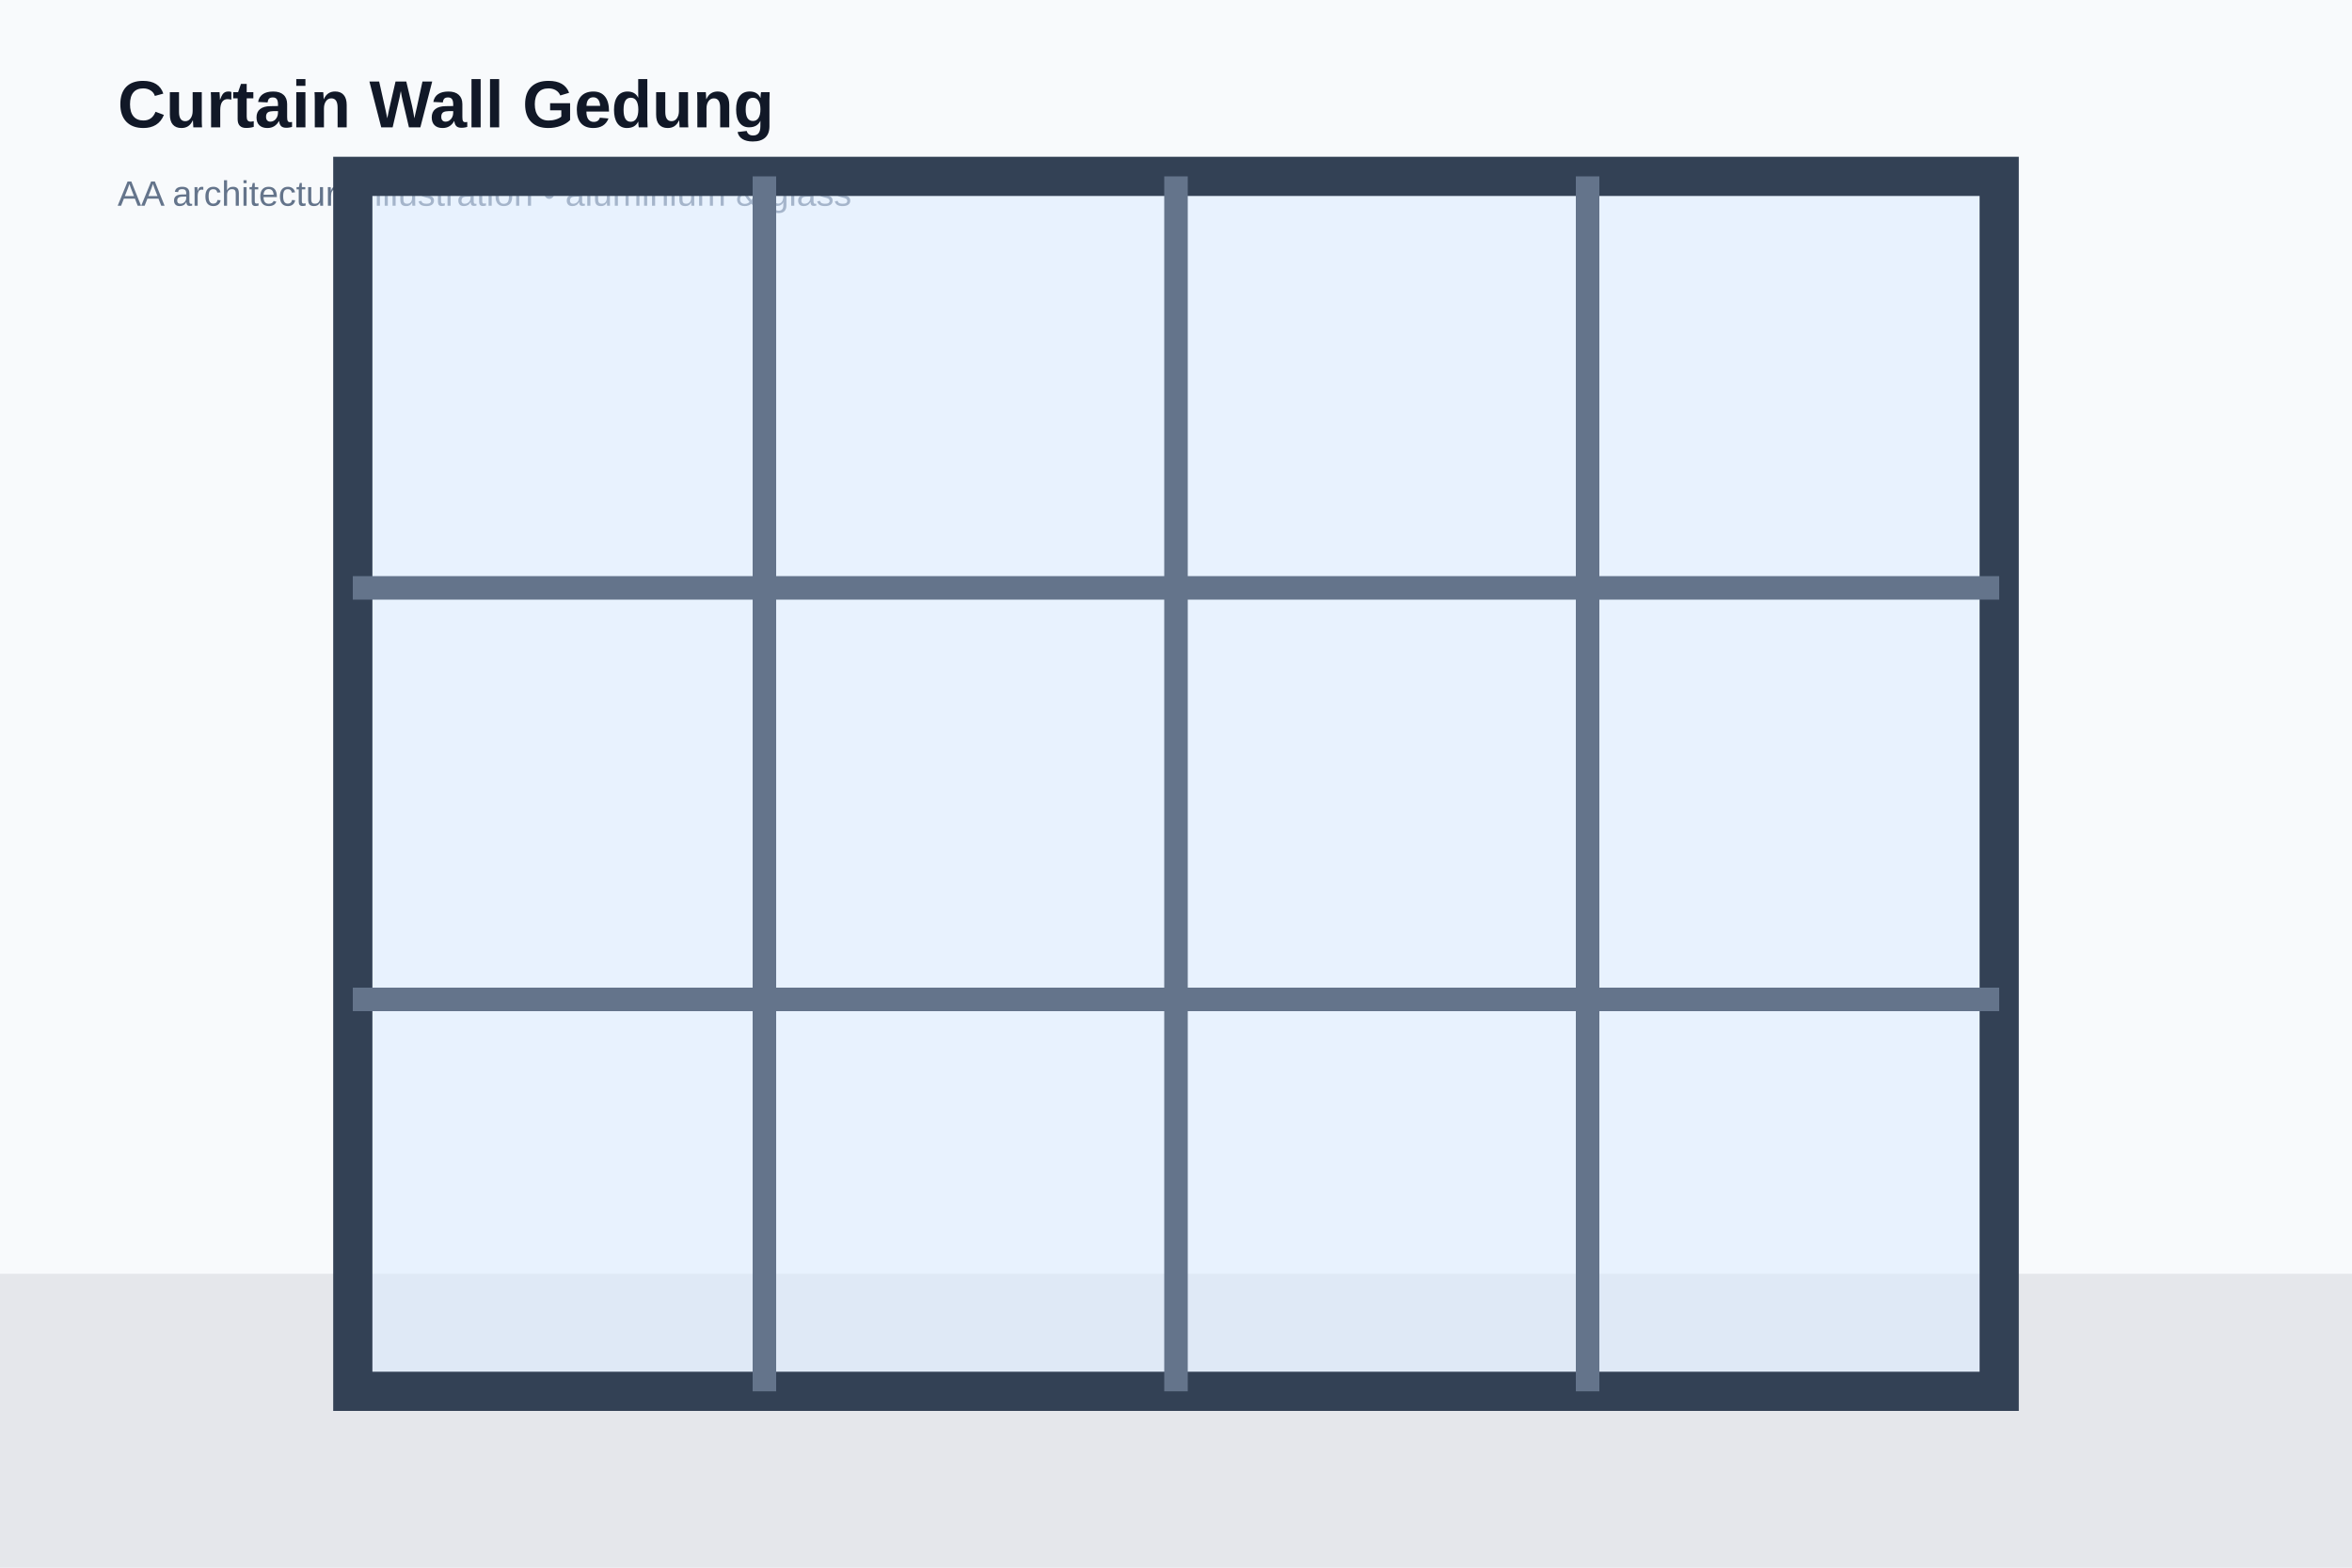
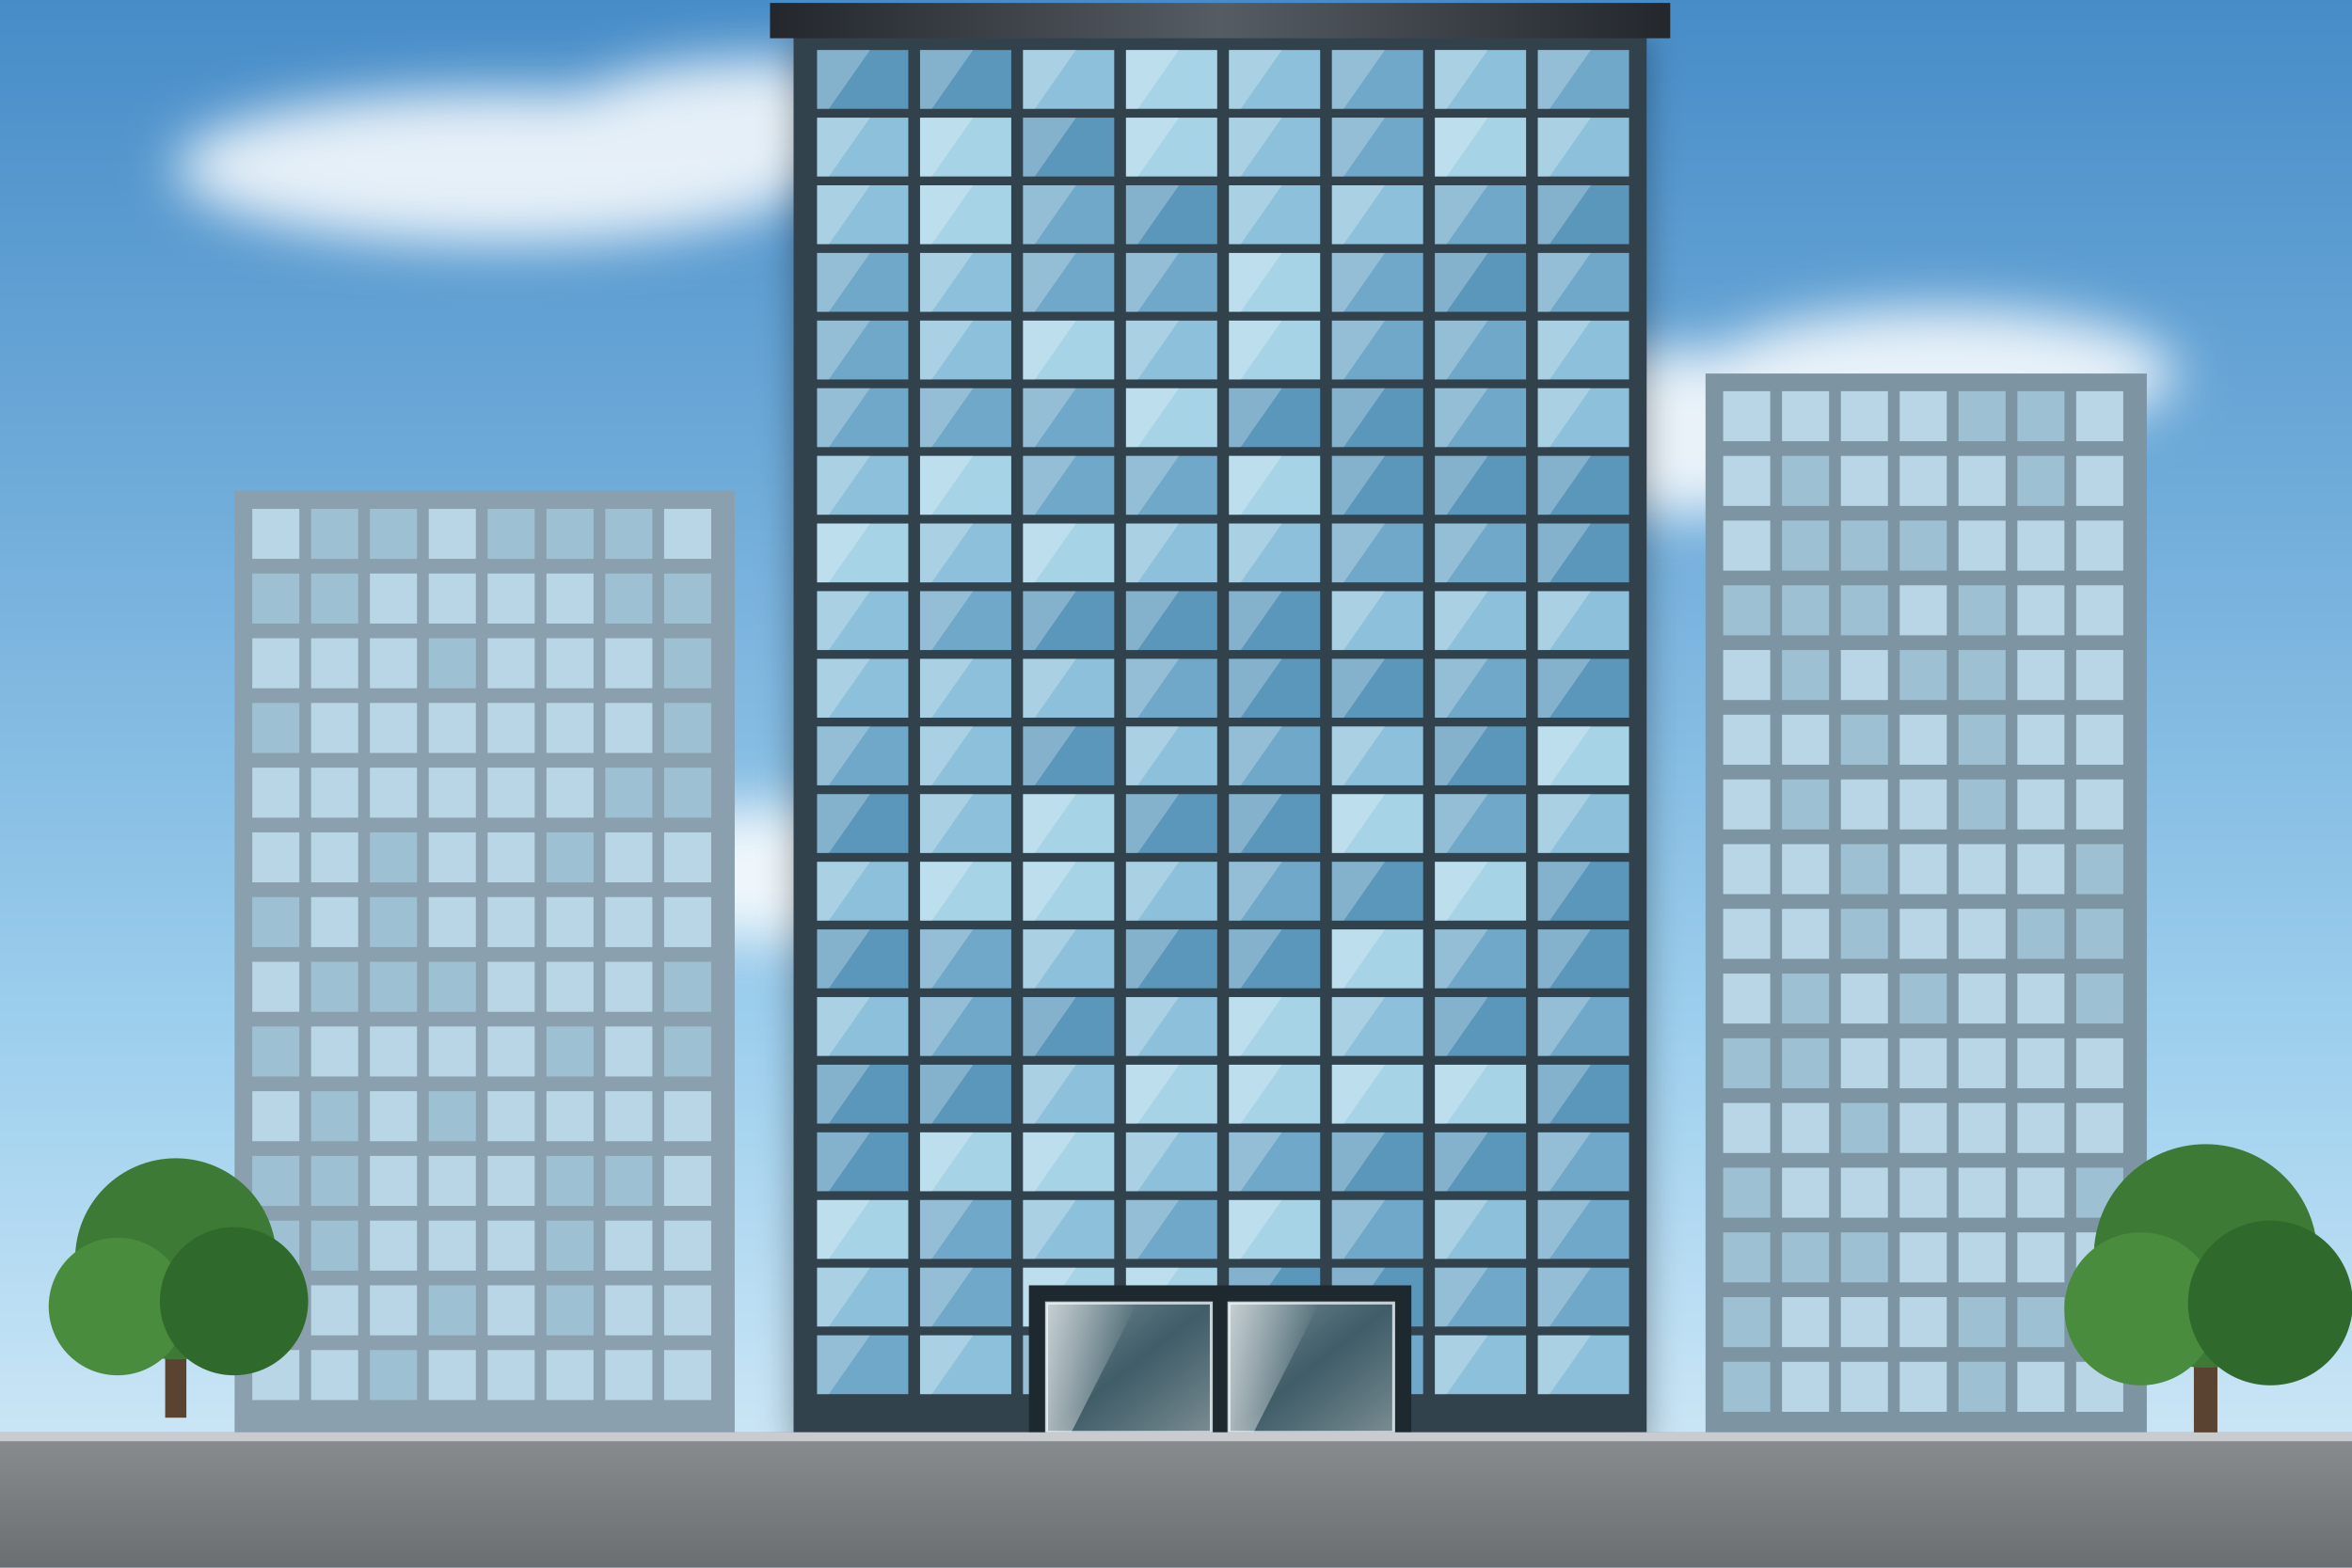
- <svg xmlns="http://www.w3.org/2000/svg" viewBox="0 0 1200 800">
-   <rect width="1200" height="800" fill="#f8fafc" />
-   <rect x="0" y="650" width="1200" height="150" fill="#e5e7eb" />
-   <text x="60" y="65" font-family="Arial,sans-serif" font-size="34" font-weight="700" fill="#111827">Curtain Wall Gedung</text>
-   <text x="60" y="105" font-family="Arial,sans-serif" font-size="18" fill="#64748b">AA architectural illustration • aluminium &amp; glass</text>
-   <rect x="180" y="90" width="840" height="620" fill="#dbeafe" fill-opacity=".55" stroke="#334155" stroke-width="20" />
-   <path d="M390 90 V710 M600 90 V710 M810 90 V710" stroke="#64748b" stroke-width="12" />
-   <path d="M180 300 H1020 M180 510 H1020" stroke="#64748b" stroke-width="12" />
+ <svg xmlns="http://www.w3.org/2000/svg" viewBox="0 33 800 533" width="1200" height="800" preserveAspectRatio="xMidYMid slice">
+   <defs>
+     <linearGradient id="sky" x1="0" y1="0" x2="0" y2="1">
+       <stop offset="0" stop-color="#3f86c4" />
+       <stop offset=".65" stop-color="#9fd0ee" />
+       <stop offset="1" stop-color="#e3f2fa" />
+     </linearGradient>
+     <linearGradient id="gl" x1="0" y1="0" x2="1" y2="1">
+       <stop offset="0" stop-color="#cfeaf1" stop-opacity=".55" />
+       <stop offset=".5" stop-color="#7fbfd2" stop-opacity=".35" />
+       <stop offset="1" stop-color="#d9f1f4" stop-opacity=".5" />
+     </linearGradient>
+     <linearGradient id="rf" x1="0" y1="0" x2="1" y2="0">
+       <stop offset="0" stop-color="#fff" stop-opacity=".7" />
+       <stop offset="1" stop-color="#fff" stop-opacity="0" />
+     </linearGradient>
+     <linearGradient id="al" x1="0" y1="0" x2="1" y2="0">
+       <stop offset="0" stop-color="#8b9197" />
+       <stop offset=".45" stop-color="#eceff2" />
+       <stop offset="1" stop-color="#868c92" />
+     </linearGradient>
+     <linearGradient id="alv" x1="0" y1="0" x2="0" y2="1">
+       <stop offset="0" stop-color="#eceff2" />
+       <stop offset="1" stop-color="#8b9197" />
+     </linearGradient>
+     <linearGradient id="dk" x1="0" y1="0" x2="1" y2="0">
+       <stop offset="0" stop-color="#23272b" />
+       <stop offset=".5" stop-color="#555c63" />
+       <stop offset="1" stop-color="#23272b" />
+     </linearGradient>
+     <linearGradient id="gr" x1="0" y1="0" x2="0" y2="1">
+       <stop offset="0" stop-color="#8a8d90" />
+       <stop offset="1" stop-color="#55585b" />
+     </linearGradient>
+     <linearGradient id="fl" x1="0" y1="0" x2="0" y2="1">
+       <stop offset="0" stop-color="#d9d3c8" />
+       <stop offset="1" stop-color="#a9a296" />
+     </linearGradient>
+     <linearGradient id="wl" x1="0" y1="0" x2="0" y2="1">
+       <stop offset="0" stop-color="#f4f1ec" />
+       <stop offset="1" stop-color="#dcd7cf" />
+     </linearGradient>
+     <linearGradient id="grn" x1="0" y1="0" x2="0" y2="1">
+       <stop offset="0" stop-color="#5f9a4a" />
+       <stop offset="1" stop-color="#355f2b" />
+     </linearGradient>
+     <filter id="blur">
+       <feGaussianBlur stdDeviation="9" />
+     </filter>
+     <filter id="sh" x="-20%" y="-20%" width="140%" height="150%">
+       <feDropShadow dx="0" dy="6" stdDeviation="6" flood-opacity=".35" />
+     </filter>
+   </defs>
+   <rect x="0" y="0" width="800" height="600" fill="url(#sky)" />
+   <g fill="#fff" opacity=".85" filter="url(#blur)" transform="translate(0,-30)">
+     <ellipse cx="170" cy="120" rx="110" ry="26" />
+     <ellipse cx="260" cy="105" rx="70" ry="22" />
+     <ellipse cx="560" cy="210" rx="130" ry="28" />
+     <ellipse cx="660" cy="190" rx="80" ry="22" />
+     <ellipse cx="300" cy="360" rx="120" ry="24" />
+   </g>
+   <rect x="80" y="200" width="170" height="320" fill="#8aa0ae" />
+   <rect x="580" y="160" width="150" height="360" fill="#7d94a3" />
+   <rect x="86" y="206" width="16" height="17" fill="#b9d6e6" />
+   <rect x="86" y="228" width="16" height="17" fill="#9ec0d3" />
+   <rect x="86" y="250" width="16" height="17" fill="#b9d6e6" />
+   <rect x="86" y="272" width="16" height="17" fill="#9ec0d3" />
+   <rect x="86" y="294" width="16" height="17" fill="#b9d6e6" />
+   <rect x="86" y="316" width="16" height="17" fill="#b9d6e6" />
+   <rect x="86" y="338" width="16" height="17" fill="#9ec0d3" />
+   <rect x="86" y="360" width="16" height="17" fill="#b9d6e6" />
+   <rect x="86" y="382" width="16" height="17" fill="#9ec0d3" />
+   <rect x="86" y="404" width="16" height="17" fill="#b9d6e6" />
+   <rect x="86" y="426" width="16" height="17" fill="#9ec0d3" />
+   <rect x="86" y="448" width="16" height="17" fill="#9ec0d3" />
+   <rect x="86" y="470" width="16" height="17" fill="#b9d6e6" />
+   <rect x="86" y="492" width="16" height="17" fill="#b9d6e6" />
+   <rect x="106" y="206" width="16" height="17" fill="#9ec0d3" />
+   <rect x="106" y="228" width="16" height="17" fill="#9ec0d3" />
+   <rect x="106" y="250" width="16" height="17" fill="#b9d6e6" />
+   <rect x="106" y="272" width="16" height="17" fill="#b9d6e6" />
+   <rect x="106" y="294" width="16" height="17" fill="#b9d6e6" />
+   <rect x="106" y="316" width="16" height="17" fill="#b9d6e6" />
+   <rect x="106" y="338" width="16" height="17" fill="#b9d6e6" />
+   <rect x="106" y="360" width="16" height="17" fill="#9ec0d3" />
+   <rect x="106" y="382" width="16" height="17" fill="#b9d6e6" />
+   <rect x="106" y="404" width="16" height="17" fill="#9ec0d3" />
+   <rect x="106" y="426" width="16" height="17" fill="#9ec0d3" />
+   <rect x="106" y="448" width="16" height="17" fill="#9ec0d3" />
+   <rect x="106" y="470" width="16" height="17" fill="#b9d6e6" />
+   <rect x="106" y="492" width="16" height="17" fill="#b9d6e6" />
+   <rect x="126" y="206" width="16" height="17" fill="#9ec0d3" />
+   <rect x="126" y="228" width="16" height="17" fill="#b9d6e6" />
+   <rect x="126" y="250" width="16" height="17" fill="#b9d6e6" />
+   <rect x="126" y="272" width="16" height="17" fill="#b9d6e6" />
+   <rect x="126" y="294" width="16" height="17" fill="#b9d6e6" />
+   <rect x="126" y="316" width="16" height="17" fill="#9ec0d3" />
+   <rect x="126" y="338" width="16" height="17" fill="#9ec0d3" />
+   <rect x="126" y="360" width="16" height="17" fill="#9ec0d3" />
+   <rect x="126" y="382" width="16" height="17" fill="#b9d6e6" />
+   <rect x="126" y="404" width="16" height="17" fill="#b9d6e6" />
+   <rect x="126" y="426" width="16" height="17" fill="#b9d6e6" />
+   <rect x="126" y="448" width="16" height="17" fill="#b9d6e6" />
+   <rect x="126" y="470" width="16" height="17" fill="#b9d6e6" />
+   <rect x="126" y="492" width="16" height="17" fill="#9ec0d3" />
+   <rect x="146" y="206" width="16" height="17" fill="#b9d6e6" />
+   <rect x="146" y="228" width="16" height="17" fill="#b9d6e6" />
+   <rect x="146" y="250" width="16" height="17" fill="#9ec0d3" />
+   <rect x="146" y="272" width="16" height="17" fill="#b9d6e6" />
+   <rect x="146" y="294" width="16" height="17" fill="#b9d6e6" />
+   <rect x="146" y="316" width="16" height="17" fill="#b9d6e6" />
+   <rect x="146" y="338" width="16" height="17" fill="#b9d6e6" />
+   <rect x="146" y="360" width="16" height="17" fill="#9ec0d3" />
+   <rect x="146" y="382" width="16" height="17" fill="#b9d6e6" />
+   <rect x="146" y="404" width="16" height="17" fill="#9ec0d3" />
+   <rect x="146" y="426" width="16" height="17" fill="#b9d6e6" />
+   <rect x="146" y="448" width="16" height="17" fill="#b9d6e6" />
+   <rect x="146" y="470" width="16" height="17" fill="#9ec0d3" />
+   <rect x="146" y="492" width="16" height="17" fill="#b9d6e6" />
+   <rect x="166" y="206" width="16" height="17" fill="#9ec0d3" />
+   <rect x="166" y="228" width="16" height="17" fill="#b9d6e6" />
+   <rect x="166" y="250" width="16" height="17" fill="#b9d6e6" />
+   <rect x="166" y="272" width="16" height="17" fill="#b9d6e6" />
+   <rect x="166" y="294" width="16" height="17" fill="#b9d6e6" />
+   <rect x="166" y="316" width="16" height="17" fill="#b9d6e6" />
+   <rect x="166" y="338" width="16" height="17" fill="#b9d6e6" />
+   <rect x="166" y="360" width="16" height="17" fill="#b9d6e6" />
+   <rect x="166" y="382" width="16" height="17" fill="#b9d6e6" />
+   <rect x="166" y="404" width="16" height="17" fill="#b9d6e6" />
+   <rect x="166" y="426" width="16" height="17" fill="#b9d6e6" />
+   <rect x="166" y="448" width="16" height="17" fill="#b9d6e6" />
+   <rect x="166" y="470" width="16" height="17" fill="#b9d6e6" />
+   <rect x="166" y="492" width="16" height="17" fill="#b9d6e6" />
+   <rect x="186" y="206" width="16" height="17" fill="#9ec0d3" />
+   <rect x="186" y="228" width="16" height="17" fill="#b9d6e6" />
+   <rect x="186" y="250" width="16" height="17" fill="#b9d6e6" />
+   <rect x="186" y="272" width="16" height="17" fill="#b9d6e6" />
+   <rect x="186" y="294" width="16" height="17" fill="#b9d6e6" />
+   <rect x="186" y="316" width="16" height="17" fill="#9ec0d3" />
+   <rect x="186" y="338" width="16" height="17" fill="#b9d6e6" />
+   <rect x="186" y="360" width="16" height="17" fill="#b9d6e6" />
+   <rect x="186" y="382" width="16" height="17" fill="#9ec0d3" />
+   <rect x="186" y="404" width="16" height="17" fill="#b9d6e6" />
+   <rect x="186" y="426" width="16" height="17" fill="#9ec0d3" />
+   <rect x="186" y="448" width="16" height="17" fill="#9ec0d3" />
+   <rect x="186" y="470" width="16" height="17" fill="#9ec0d3" />
+   <rect x="186" y="492" width="16" height="17" fill="#b9d6e6" />
+   <rect x="206" y="206" width="16" height="17" fill="#9ec0d3" />
+   <rect x="206" y="228" width="16" height="17" fill="#9ec0d3" />
+   <rect x="206" y="250" width="16" height="17" fill="#b9d6e6" />
+   <rect x="206" y="272" width="16" height="17" fill="#b9d6e6" />
+   <rect x="206" y="294" width="16" height="17" fill="#9ec0d3" />
+   <rect x="206" y="316" width="16" height="17" fill="#b9d6e6" />
+   <rect x="206" y="338" width="16" height="17" fill="#b9d6e6" />
+   <rect x="206" y="360" width="16" height="17" fill="#b9d6e6" />
+   <rect x="206" y="382" width="16" height="17" fill="#b9d6e6" />
+   <rect x="206" y="404" width="16" height="17" fill="#b9d6e6" />
+   <rect x="206" y="426" width="16" height="17" fill="#9ec0d3" />
+   <rect x="206" y="448" width="16" height="17" fill="#b9d6e6" />
+   <rect x="206" y="470" width="16" height="17" fill="#b9d6e6" />
+   <rect x="206" y="492" width="16" height="17" fill="#b9d6e6" />
+   <rect x="226" y="206" width="16" height="17" fill="#b9d6e6" />
+   <rect x="226" y="228" width="16" height="17" fill="#9ec0d3" />
+   <rect x="226" y="250" width="16" height="17" fill="#9ec0d3" />
+   <rect x="226" y="272" width="16" height="17" fill="#9ec0d3" />
+   <rect x="226" y="294" width="16" height="17" fill="#9ec0d3" />
+   <rect x="226" y="316" width="16" height="17" fill="#b9d6e6" />
+   <rect x="226" y="338" width="16" height="17" fill="#b9d6e6" />
+   <rect x="226" y="360" width="16" height="17" fill="#9ec0d3" />
+   <rect x="226" y="382" width="16" height="17" fill="#9ec0d3" />
+   <rect x="226" y="404" width="16" height="17" fill="#b9d6e6" />
+   <rect x="226" y="426" width="16" height="17" fill="#b9d6e6" />
+   <rect x="226" y="448" width="16" height="17" fill="#b9d6e6" />
+   <rect x="226" y="470" width="16" height="17" fill="#b9d6e6" />
+   <rect x="226" y="492" width="16" height="17" fill="#b9d6e6" />
+   <rect x="586" y="166" width="16" height="17" fill="#b9d6e6" />
+   <rect x="586" y="188" width="16" height="17" fill="#b9d6e6" />
+   <rect x="586" y="210" width="16" height="17" fill="#b9d6e6" />
+   <rect x="586" y="232" width="16" height="17" fill="#9ec0d3" />
+   <rect x="586" y="254" width="16" height="17" fill="#b9d6e6" />
+   <rect x="586" y="276" width="16" height="17" fill="#b9d6e6" />
+   <rect x="586" y="298" width="16" height="17" fill="#b9d6e6" />
+   <rect x="586" y="320" width="16" height="17" fill="#b9d6e6" />
+   <rect x="586" y="342" width="16" height="17" fill="#b9d6e6" />
+   <rect x="586" y="364" width="16" height="17" fill="#b9d6e6" />
+   <rect x="586" y="386" width="16" height="17" fill="#9ec0d3" />
+   <rect x="586" y="408" width="16" height="17" fill="#b9d6e6" />
+   <rect x="586" y="430" width="16" height="17" fill="#9ec0d3" />
+   <rect x="586" y="452" width="16" height="17" fill="#9ec0d3" />
+   <rect x="586" y="474" width="16" height="17" fill="#9ec0d3" />
+   <rect x="586" y="496" width="16" height="17" fill="#9ec0d3" />
+   <rect x="606" y="166" width="16" height="17" fill="#b9d6e6" />
+   <rect x="606" y="188" width="16" height="17" fill="#9ec0d3" />
+   <rect x="606" y="210" width="16" height="17" fill="#9ec0d3" />
+   <rect x="606" y="232" width="16" height="17" fill="#9ec0d3" />
+   <rect x="606" y="254" width="16" height="17" fill="#9ec0d3" />
+   <rect x="606" y="276" width="16" height="17" fill="#b9d6e6" />
+   <rect x="606" y="298" width="16" height="17" fill="#9ec0d3" />
+   <rect x="606" y="320" width="16" height="17" fill="#b9d6e6" />
+   <rect x="606" y="342" width="16" height="17" fill="#b9d6e6" />
+   <rect x="606" y="364" width="16" height="17" fill="#9ec0d3" />
+   <rect x="606" y="386" width="16" height="17" fill="#9ec0d3" />
+   <rect x="606" y="408" width="16" height="17" fill="#b9d6e6" />
+   <rect x="606" y="430" width="16" height="17" fill="#b9d6e6" />
+   <rect x="606" y="452" width="16" height="17" fill="#9ec0d3" />
+   <rect x="606" y="474" width="16" height="17" fill="#b9d6e6" />
+   <rect x="606" y="496" width="16" height="17" fill="#b9d6e6" />
+   <rect x="626" y="166" width="16" height="17" fill="#b9d6e6" />
+   <rect x="626" y="188" width="16" height="17" fill="#b9d6e6" />
+   <rect x="626" y="210" width="16" height="17" fill="#9ec0d3" />
+   <rect x="626" y="232" width="16" height="17" fill="#9ec0d3" />
+   <rect x="626" y="254" width="16" height="17" fill="#b9d6e6" />
+   <rect x="626" y="276" width="16" height="17" fill="#9ec0d3" />
+   <rect x="626" y="298" width="16" height="17" fill="#b9d6e6" />
+   <rect x="626" y="320" width="16" height="17" fill="#9ec0d3" />
+   <rect x="626" y="342" width="16" height="17" fill="#9ec0d3" />
+   <rect x="626" y="364" width="16" height="17" fill="#b9d6e6" />
+   <rect x="626" y="386" width="16" height="17" fill="#b9d6e6" />
+   <rect x="626" y="408" width="16" height="17" fill="#9ec0d3" />
+   <rect x="626" y="430" width="16" height="17" fill="#b9d6e6" />
+   <rect x="626" y="452" width="16" height="17" fill="#9ec0d3" />
+   <rect x="626" y="474" width="16" height="17" fill="#b9d6e6" />
+   <rect x="626" y="496" width="16" height="17" fill="#b9d6e6" />
+   <rect x="646" y="166" width="16" height="17" fill="#b9d6e6" />
+   <rect x="646" y="188" width="16" height="17" fill="#b9d6e6" />
+   <rect x="646" y="210" width="16" height="17" fill="#9ec0d3" />
+   <rect x="646" y="232" width="16" height="17" fill="#b9d6e6" />
+   <rect x="646" y="254" width="16" height="17" fill="#9ec0d3" />
+   <rect x="646" y="276" width="16" height="17" fill="#b9d6e6" />
+   <rect x="646" y="298" width="16" height="17" fill="#b9d6e6" />
+   <rect x="646" y="320" width="16" height="17" fill="#b9d6e6" />
+   <rect x="646" y="342" width="16" height="17" fill="#b9d6e6" />
+   <rect x="646" y="364" width="16" height="17" fill="#9ec0d3" />
+   <rect x="646" y="386" width="16" height="17" fill="#b9d6e6" />
+   <rect x="646" y="408" width="16" height="17" fill="#b9d6e6" />
+   <rect x="646" y="430" width="16" height="17" fill="#b9d6e6" />
+   <rect x="646" y="452" width="16" height="17" fill="#b9d6e6" />
+   <rect x="646" y="474" width="16" height="17" fill="#b9d6e6" />
+   <rect x="646" y="496" width="16" height="17" fill="#b9d6e6" />
+   <rect x="666" y="166" width="16" height="17" fill="#9ec0d3" />
+   <rect x="666" y="188" width="16" height="17" fill="#b9d6e6" />
+   <rect x="666" y="210" width="16" height="17" fill="#b9d6e6" />
+   <rect x="666" y="232" width="16" height="17" fill="#9ec0d3" />
+   <rect x="666" y="254" width="16" height="17" fill="#9ec0d3" />
+   <rect x="666" y="276" width="16" height="17" fill="#9ec0d3" />
+   <rect x="666" y="298" width="16" height="17" fill="#9ec0d3" />
+   <rect x="666" y="320" width="16" height="17" fill="#b9d6e6" />
+   <rect x="666" y="342" width="16" height="17" fill="#b9d6e6" />
+   <rect x="666" y="364" width="16" height="17" fill="#b9d6e6" />
+   <rect x="666" y="386" width="16" height="17" fill="#b9d6e6" />
+   <rect x="666" y="408" width="16" height="17" fill="#b9d6e6" />
+   <rect x="666" y="430" width="16" height="17" fill="#b9d6e6" />
+   <rect x="666" y="452" width="16" height="17" fill="#b9d6e6" />
+   <rect x="666" y="474" width="16" height="17" fill="#9ec0d3" />
+   <rect x="666" y="496" width="16" height="17" fill="#9ec0d3" />
+   <rect x="686" y="166" width="16" height="17" fill="#9ec0d3" />
+   <rect x="686" y="188" width="16" height="17" fill="#9ec0d3" />
+   <rect x="686" y="210" width="16" height="17" fill="#b9d6e6" />
+   <rect x="686" y="232" width="16" height="17" fill="#b9d6e6" />
+   <rect x="686" y="254" width="16" height="17" fill="#b9d6e6" />
+   <rect x="686" y="276" width="16" height="17" fill="#b9d6e6" />
+   <rect x="686" y="298" width="16" height="17" fill="#b9d6e6" />
+   <rect x="686" y="320" width="16" height="17" fill="#b9d6e6" />
+   <rect x="686" y="342" width="16" height="17" fill="#9ec0d3" />
+   <rect x="686" y="364" width="16" height="17" fill="#b9d6e6" />
+   <rect x="686" y="386" width="16" height="17" fill="#b9d6e6" />
+   <rect x="686" y="408" width="16" height="17" fill="#b9d6e6" />
+   <rect x="686" y="430" width="16" height="17" fill="#b9d6e6" />
+   <rect x="686" y="452" width="16" height="17" fill="#b9d6e6" />
+   <rect x="686" y="474" width="16" height="17" fill="#9ec0d3" />
+   <rect x="686" y="496" width="16" height="17" fill="#b9d6e6" />
+   <rect x="706" y="166" width="16" height="17" fill="#b9d6e6" />
+   <rect x="706" y="188" width="16" height="17" fill="#b9d6e6" />
+   <rect x="706" y="210" width="16" height="17" fill="#b9d6e6" />
+   <rect x="706" y="232" width="16" height="17" fill="#b9d6e6" />
+   <rect x="706" y="254" width="16" height="17" fill="#b9d6e6" />
+   <rect x="706" y="276" width="16" height="17" fill="#b9d6e6" />
+   <rect x="706" y="298" width="16" height="17" fill="#b9d6e6" />
+   <rect x="706" y="320" width="16" height="17" fill="#9ec0d3" />
+   <rect x="706" y="342" width="16" height="17" fill="#9ec0d3" />
+   <rect x="706" y="364" width="16" height="17" fill="#9ec0d3" />
+   <rect x="706" y="386" width="16" height="17" fill="#b9d6e6" />
+   <rect x="706" y="408" width="16" height="17" fill="#b9d6e6" />
+   <rect x="706" y="430" width="16" height="17" fill="#9ec0d3" />
+   <rect x="706" y="452" width="16" height="17" fill="#b9d6e6" />
+   <rect x="706" y="474" width="16" height="17" fill="#b9d6e6" />
+   <rect x="706" y="496" width="16" height="17" fill="#b9d6e6" />
+   <rect x="270" y="40" width="290" height="480" fill="#33424d" filter="url(#sh)" />
+   <rect x="278" y="50" width="31" height="20" fill="#5b97ba" />
+   <polygon points="278,50 296,50 282,70 278,70" fill="#fff" opacity=".25" />
+   <rect x="278" y="73" width="31" height="20" fill="#8dc0da" />
+   <polygon points="278,73 296,73 282,93 278,93" fill="#fff" opacity=".25" />
+   <rect x="278" y="96" width="31" height="20" fill="#8dc0da" />
+   <polygon points="278,96 296,96 282,116 278,116" fill="#fff" opacity=".25" />
+   <rect x="278" y="119" width="31" height="20" fill="#6fa8c8" />
+   <polygon points="278,119 296,119 282,139 278,139" fill="#fff" opacity=".25" />
+   <rect x="278" y="142" width="31" height="20" fill="#6fa8c8" />
+   <polygon points="278,142 296,142 282,162 278,162" fill="#fff" opacity=".25" />
+   <rect x="278" y="165" width="31" height="20" fill="#6fa8c8" />
+   <polygon points="278,165 296,165 282,185 278,185" fill="#fff" opacity=".25" />
+   <rect x="278" y="188" width="31" height="20" fill="#8dc0da" />
+   <polygon points="278,188 296,188 282,208 278,208" fill="#fff" opacity=".25" />
+   <rect x="278" y="211" width="31" height="20" fill="#a7d3e6" />
+   <polygon points="278,211 296,211 282,231 278,231" fill="#fff" opacity=".25" />
+   <rect x="278" y="234" width="31" height="20" fill="#8dc0da" />
+   <polygon points="278,234 296,234 282,254 278,254" fill="#fff" opacity=".25" />
+   <rect x="278" y="257" width="31" height="20" fill="#8dc0da" />
+   <polygon points="278,257 296,257 282,277 278,277" fill="#fff" opacity=".25" />
+   <rect x="278" y="280" width="31" height="20" fill="#6fa8c8" />
+   <polygon points="278,280 296,280 282,300 278,300" fill="#fff" opacity=".25" />
+   <rect x="278" y="303" width="31" height="20" fill="#5b97ba" />
+   <polygon points="278,303 296,303 282,323 278,323" fill="#fff" opacity=".25" />
+   <rect x="278" y="326" width="31" height="20" fill="#8dc0da" />
+   <polygon points="278,326 296,326 282,346 278,346" fill="#fff" opacity=".25" />
+   <rect x="278" y="349" width="31" height="20" fill="#5b97ba" />
+   <polygon points="278,349 296,349 282,369 278,369" fill="#fff" opacity=".25" />
+   <rect x="278" y="372" width="31" height="20" fill="#8dc0da" />
+   <polygon points="278,372 296,372 282,392 278,392" fill="#fff" opacity=".25" />
+   <rect x="278" y="395" width="31" height="20" fill="#5b97ba" />
+   <polygon points="278,395 296,395 282,415 278,415" fill="#fff" opacity=".25" />
+   <rect x="278" y="418" width="31" height="20" fill="#5b97ba" />
+   <polygon points="278,418 296,418 282,438 278,438" fill="#fff" opacity=".25" />
+   <rect x="278" y="441" width="31" height="20" fill="#a7d3e6" />
+   <polygon points="278,441 296,441 282,461 278,461" fill="#fff" opacity=".25" />
+   <rect x="278" y="464" width="31" height="20" fill="#8dc0da" />
+   <polygon points="278,464 296,464 282,484 278,484" fill="#fff" opacity=".25" />
+   <rect x="278" y="487" width="31" height="20" fill="#6fa8c8" />
+   <polygon points="278,487 296,487 282,507 278,507" fill="#fff" opacity=".25" />
+   <rect x="313" y="50" width="31" height="20" fill="#5b97ba" />
+   <polygon points="313,50 331,50 317,70 313,70" fill="#fff" opacity=".25" />
+   <rect x="313" y="73" width="31" height="20" fill="#a7d3e6" />
+   <polygon points="313,73 331,73 317,93 313,93" fill="#fff" opacity=".25" />
+   <rect x="313" y="96" width="31" height="20" fill="#a7d3e6" />
+   <polygon points="313,96 331,96 317,116 313,116" fill="#fff" opacity=".25" />
+   <rect x="313" y="119" width="31" height="20" fill="#8dc0da" />
+   <polygon points="313,119 331,119 317,139 313,139" fill="#fff" opacity=".25" />
+   <rect x="313" y="142" width="31" height="20" fill="#8dc0da" />
+   <polygon points="313,142 331,142 317,162 313,162" fill="#fff" opacity=".25" />
+   <rect x="313" y="165" width="31" height="20" fill="#6fa8c8" />
+   <polygon points="313,165 331,165 317,185 313,185" fill="#fff" opacity=".25" />
+   <rect x="313" y="188" width="31" height="20" fill="#a7d3e6" />
+   <polygon points="313,188 331,188 317,208 313,208" fill="#fff" opacity=".25" />
+   <rect x="313" y="211" width="31" height="20" fill="#8dc0da" />
+   <polygon points="313,211 331,211 317,231 313,231" fill="#fff" opacity=".25" />
+   <rect x="313" y="234" width="31" height="20" fill="#6fa8c8" />
+   <polygon points="313,234 331,234 317,254 313,254" fill="#fff" opacity=".25" />
+   <rect x="313" y="257" width="31" height="20" fill="#8dc0da" />
+   <polygon points="313,257 331,257 317,277 313,277" fill="#fff" opacity=".25" />
+   <rect x="313" y="280" width="31" height="20" fill="#8dc0da" />
+   <polygon points="313,280 331,280 317,300 313,300" fill="#fff" opacity=".25" />
+   <rect x="313" y="303" width="31" height="20" fill="#8dc0da" />
+   <polygon points="313,303 331,303 317,323 313,323" fill="#fff" opacity=".25" />
+   <rect x="313" y="326" width="31" height="20" fill="#a7d3e6" />
+   <polygon points="313,326 331,326 317,346 313,346" fill="#fff" opacity=".25" />
+   <rect x="313" y="349" width="31" height="20" fill="#6fa8c8" />
+   <polygon points="313,349 331,349 317,369 313,369" fill="#fff" opacity=".25" />
+   <rect x="313" y="372" width="31" height="20" fill="#6fa8c8" />
+   <polygon points="313,372 331,372 317,392 313,392" fill="#fff" opacity=".25" />
+   <rect x="313" y="395" width="31" height="20" fill="#5b97ba" />
+   <polygon points="313,395 331,395 317,415 313,415" fill="#fff" opacity=".25" />
+   <rect x="313" y="418" width="31" height="20" fill="#a7d3e6" />
+   <polygon points="313,418 331,418 317,438 313,438" fill="#fff" opacity=".25" />
+   <rect x="313" y="441" width="31" height="20" fill="#6fa8c8" />
+   <polygon points="313,441 331,441 317,461 313,461" fill="#fff" opacity=".25" />
+   <rect x="313" y="464" width="31" height="20" fill="#6fa8c8" />
+   <polygon points="313,464 331,464 317,484 313,484" fill="#fff" opacity=".25" />
+   <rect x="313" y="487" width="31" height="20" fill="#8dc0da" />
+   <polygon points="313,487 331,487 317,507 313,507" fill="#fff" opacity=".25" />
+   <rect x="348" y="50" width="31" height="20" fill="#8dc0da" />
+   <polygon points="348,50 366,50 352,70 348,70" fill="#fff" opacity=".25" />
+   <rect x="348" y="73" width="31" height="20" fill="#5b97ba" />
+   <polygon points="348,73 366,73 352,93 348,93" fill="#fff" opacity=".25" />
+   <rect x="348" y="96" width="31" height="20" fill="#6fa8c8" />
+   <polygon points="348,96 366,96 352,116 348,116" fill="#fff" opacity=".25" />
+   <rect x="348" y="119" width="31" height="20" fill="#6fa8c8" />
+   <polygon points="348,119 366,119 352,139 348,139" fill="#fff" opacity=".25" />
+   <rect x="348" y="142" width="31" height="20" fill="#a7d3e6" />
+   <polygon points="348,142 366,142 352,162 348,162" fill="#fff" opacity=".25" />
+   <rect x="348" y="165" width="31" height="20" fill="#6fa8c8" />
+   <polygon points="348,165 366,165 352,185 348,185" fill="#fff" opacity=".25" />
+   <rect x="348" y="188" width="31" height="20" fill="#6fa8c8" />
+   <polygon points="348,188 366,188 352,208 348,208" fill="#fff" opacity=".25" />
+   <rect x="348" y="211" width="31" height="20" fill="#a7d3e6" />
+   <polygon points="348,211 366,211 352,231 348,231" fill="#fff" opacity=".25" />
+   <rect x="348" y="234" width="31" height="20" fill="#5b97ba" />
+   <polygon points="348,234 366,234 352,254 348,254" fill="#fff" opacity=".25" />
+   <rect x="348" y="257" width="31" height="20" fill="#8dc0da" />
+   <polygon points="348,257 366,257 352,277 348,277" fill="#fff" opacity=".25" />
+   <rect x="348" y="280" width="31" height="20" fill="#5b97ba" />
+   <polygon points="348,280 366,280 352,300 348,300" fill="#fff" opacity=".25" />
+   <rect x="348" y="303" width="31" height="20" fill="#a7d3e6" />
+   <polygon points="348,303 366,303 352,323 348,323" fill="#fff" opacity=".25" />
+   <rect x="348" y="326" width="31" height="20" fill="#a7d3e6" />
+   <polygon points="348,326 366,326 352,346 348,346" fill="#fff" opacity=".25" />
+   <rect x="348" y="349" width="31" height="20" fill="#8dc0da" />
+   <polygon points="348,349 366,349 352,369 348,369" fill="#fff" opacity=".25" />
+   <rect x="348" y="372" width="31" height="20" fill="#5b97ba" />
+   <polygon points="348,372 366,372 352,392 348,392" fill="#fff" opacity=".25" />
+   <rect x="348" y="395" width="31" height="20" fill="#8dc0da" />
+   <polygon points="348,395 366,395 352,415 348,415" fill="#fff" opacity=".25" />
+   <rect x="348" y="418" width="31" height="20" fill="#a7d3e6" />
+   <polygon points="348,418 366,418 352,438 348,438" fill="#fff" opacity=".25" />
+   <rect x="348" y="441" width="31" height="20" fill="#8dc0da" />
+   <polygon points="348,441 366,441 352,461 348,461" fill="#fff" opacity=".25" />
+   <rect x="348" y="464" width="31" height="20" fill="#a7d3e6" />
+   <polygon points="348,464 366,464 352,484 348,484" fill="#fff" opacity=".25" />
+   <rect x="348" y="487" width="31" height="20" fill="#6fa8c8" />
+   <polygon points="348,487 366,487 352,507 348,507" fill="#fff" opacity=".25" />
+   <rect x="383" y="50" width="31" height="20" fill="#a7d3e6" />
+   <polygon points="383,50 401,50 387,70 383,70" fill="#fff" opacity=".25" />
+   <rect x="383" y="73" width="31" height="20" fill="#a7d3e6" />
+   <polygon points="383,73 401,73 387,93 383,93" fill="#fff" opacity=".25" />
+   <rect x="383" y="96" width="31" height="20" fill="#5b97ba" />
+   <polygon points="383,96 401,96 387,116 383,116" fill="#fff" opacity=".25" />
+   <rect x="383" y="119" width="31" height="20" fill="#6fa8c8" />
+   <polygon points="383,119 401,119 387,139 383,139" fill="#fff" opacity=".25" />
+   <rect x="383" y="142" width="31" height="20" fill="#8dc0da" />
+   <polygon points="383,142 401,142 387,162 383,162" fill="#fff" opacity=".25" />
+   <rect x="383" y="165" width="31" height="20" fill="#a7d3e6" />
+   <polygon points="383,165 401,165 387,185 383,185" fill="#fff" opacity=".25" />
+   <rect x="383" y="188" width="31" height="20" fill="#6fa8c8" />
+   <polygon points="383,188 401,188 387,208 383,208" fill="#fff" opacity=".25" />
+   <rect x="383" y="211" width="31" height="20" fill="#8dc0da" />
+   <polygon points="383,211 401,211 387,231 383,231" fill="#fff" opacity=".25" />
+   <rect x="383" y="234" width="31" height="20" fill="#5b97ba" />
+   <polygon points="383,234 401,234 387,254 383,254" fill="#fff" opacity=".25" />
+   <rect x="383" y="257" width="31" height="20" fill="#6fa8c8" />
+   <polygon points="383,257 401,257 387,277 383,277" fill="#fff" opacity=".25" />
+   <rect x="383" y="280" width="31" height="20" fill="#8dc0da" />
+   <polygon points="383,280 401,280 387,300 383,300" fill="#fff" opacity=".25" />
+   <rect x="383" y="303" width="31" height="20" fill="#5b97ba" />
+   <polygon points="383,303 401,303 387,323 383,323" fill="#fff" opacity=".25" />
+   <rect x="383" y="326" width="31" height="20" fill="#8dc0da" />
+   <polygon points="383,326 401,326 387,346 383,346" fill="#fff" opacity=".25" />
+   <rect x="383" y="349" width="31" height="20" fill="#5b97ba" />
+   <polygon points="383,349 401,349 387,369 383,369" fill="#fff" opacity=".25" />
+   <rect x="383" y="372" width="31" height="20" fill="#8dc0da" />
+   <polygon points="383,372 401,372 387,392 383,392" fill="#fff" opacity=".25" />
+   <rect x="383" y="395" width="31" height="20" fill="#a7d3e6" />
+   <polygon points="383,395 401,395 387,415 383,415" fill="#fff" opacity=".25" />
+   <rect x="383" y="418" width="31" height="20" fill="#8dc0da" />
+   <polygon points="383,418 401,418 387,438 383,438" fill="#fff" opacity=".25" />
+   <rect x="383" y="441" width="31" height="20" fill="#6fa8c8" />
+   <polygon points="383,441 401,441 387,461 383,461" fill="#fff" opacity=".25" />
+   <rect x="383" y="464" width="31" height="20" fill="#a7d3e6" />
+   <polygon points="383,464 401,464 387,484 383,484" fill="#fff" opacity=".25" />
+   <rect x="383" y="487" width="31" height="20" fill="#a7d3e6" />
+   <polygon points="383,487 401,487 387,507 383,507" fill="#fff" opacity=".25" />
+   <rect x="418" y="50" width="31" height="20" fill="#8dc0da" />
+   <polygon points="418,50 436,50 422,70 418,70" fill="#fff" opacity=".25" />
+   <rect x="418" y="73" width="31" height="20" fill="#8dc0da" />
+   <polygon points="418,73 436,73 422,93 418,93" fill="#fff" opacity=".25" />
+   <rect x="418" y="96" width="31" height="20" fill="#8dc0da" />
+   <polygon points="418,96 436,96 422,116 418,116" fill="#fff" opacity=".25" />
+   <rect x="418" y="119" width="31" height="20" fill="#a7d3e6" />
+   <polygon points="418,119 436,119 422,139 418,139" fill="#fff" opacity=".25" />
+   <rect x="418" y="142" width="31" height="20" fill="#a7d3e6" />
+   <polygon points="418,142 436,142 422,162 418,162" fill="#fff" opacity=".25" />
+   <rect x="418" y="165" width="31" height="20" fill="#5b97ba" />
+   <polygon points="418,165 436,165 422,185 418,185" fill="#fff" opacity=".25" />
+   <rect x="418" y="188" width="31" height="20" fill="#a7d3e6" />
+   <polygon points="418,188 436,188 422,208 418,208" fill="#fff" opacity=".25" />
+   <rect x="418" y="211" width="31" height="20" fill="#8dc0da" />
+   <polygon points="418,211 436,211 422,231 418,231" fill="#fff" opacity=".25" />
+   <rect x="418" y="234" width="31" height="20" fill="#5b97ba" />
+   <polygon points="418,234 436,234 422,254 418,254" fill="#fff" opacity=".25" />
+   <rect x="418" y="257" width="31" height="20" fill="#5b97ba" />
+   <polygon points="418,257 436,257 422,277 418,277" fill="#fff" opacity=".25" />
+   <rect x="418" y="280" width="31" height="20" fill="#6fa8c8" />
+   <polygon points="418,280 436,280 422,300 418,300" fill="#fff" opacity=".25" />
+   <rect x="418" y="303" width="31" height="20" fill="#5b97ba" />
+   <polygon points="418,303 436,303 422,323 418,323" fill="#fff" opacity=".25" />
+   <rect x="418" y="326" width="31" height="20" fill="#6fa8c8" />
+   <polygon points="418,326 436,326 422,346 418,346" fill="#fff" opacity=".25" />
+   <rect x="418" y="349" width="31" height="20" fill="#5b97ba" />
+   <polygon points="418,349 436,349 422,369 418,369" fill="#fff" opacity=".25" />
+   <rect x="418" y="372" width="31" height="20" fill="#a7d3e6" />
+   <polygon points="418,372 436,372 422,392 418,392" fill="#fff" opacity=".25" />
+   <rect x="418" y="395" width="31" height="20" fill="#a7d3e6" />
+   <polygon points="418,395 436,395 422,415 418,415" fill="#fff" opacity=".25" />
+   <rect x="418" y="418" width="31" height="20" fill="#6fa8c8" />
+   <polygon points="418,418 436,418 422,438 418,438" fill="#fff" opacity=".25" />
+   <rect x="418" y="441" width="31" height="20" fill="#a7d3e6" />
+   <polygon points="418,441 436,441 422,461 418,461" fill="#fff" opacity=".25" />
+   <rect x="418" y="464" width="31" height="20" fill="#5b97ba" />
+   <polygon points="418,464 436,464 422,484 418,484" fill="#fff" opacity=".25" />
+   <rect x="418" y="487" width="31" height="20" fill="#5b97ba" />
+   <polygon points="418,487 436,487 422,507 418,507" fill="#fff" opacity=".25" />
+   <rect x="453" y="50" width="31" height="20" fill="#6fa8c8" />
+   <polygon points="453,50 471,50 457,70 453,70" fill="#fff" opacity=".25" />
+   <rect x="453" y="73" width="31" height="20" fill="#6fa8c8" />
+   <polygon points="453,73 471,73 457,93 453,93" fill="#fff" opacity=".25" />
+   <rect x="453" y="96" width="31" height="20" fill="#8dc0da" />
+   <polygon points="453,96 471,96 457,116 453,116" fill="#fff" opacity=".25" />
+   <rect x="453" y="119" width="31" height="20" fill="#6fa8c8" />
+   <polygon points="453,119 471,119 457,139 453,139" fill="#fff" opacity=".25" />
+   <rect x="453" y="142" width="31" height="20" fill="#6fa8c8" />
+   <polygon points="453,142 471,142 457,162 453,162" fill="#fff" opacity=".25" />
+   <rect x="453" y="165" width="31" height="20" fill="#5b97ba" />
+   <polygon points="453,165 471,165 457,185 453,185" fill="#fff" opacity=".25" />
+   <rect x="453" y="188" width="31" height="20" fill="#5b97ba" />
+   <polygon points="453,188 471,188 457,208 453,208" fill="#fff" opacity=".25" />
+   <rect x="453" y="211" width="31" height="20" fill="#6fa8c8" />
+   <polygon points="453,211 471,211 457,231 453,231" fill="#fff" opacity=".25" />
+   <rect x="453" y="234" width="31" height="20" fill="#8dc0da" />
+   <polygon points="453,234 471,234 457,254 453,254" fill="#fff" opacity=".25" />
+   <rect x="453" y="257" width="31" height="20" fill="#5b97ba" />
+   <polygon points="453,257 471,257 457,277 453,277" fill="#fff" opacity=".25" />
+   <rect x="453" y="280" width="31" height="20" fill="#8dc0da" />
+   <polygon points="453,280 471,280 457,300 453,300" fill="#fff" opacity=".25" />
+   <rect x="453" y="303" width="31" height="20" fill="#a7d3e6" />
+   <polygon points="453,303 471,303 457,323 453,323" fill="#fff" opacity=".25" />
+   <rect x="453" y="326" width="31" height="20" fill="#5b97ba" />
+   <polygon points="453,326 471,326 457,346 453,346" fill="#fff" opacity=".25" />
+   <rect x="453" y="349" width="31" height="20" fill="#a7d3e6" />
+   <polygon points="453,349 471,349 457,369 453,369" fill="#fff" opacity=".25" />
+   <rect x="453" y="372" width="31" height="20" fill="#8dc0da" />
+   <polygon points="453,372 471,372 457,392 453,392" fill="#fff" opacity=".25" />
+   <rect x="453" y="395" width="31" height="20" fill="#a7d3e6" />
+   <polygon points="453,395 471,395 457,415 453,415" fill="#fff" opacity=".25" />
+   <rect x="453" y="418" width="31" height="20" fill="#5b97ba" />
+   <polygon points="453,418 471,418 457,438 453,438" fill="#fff" opacity=".25" />
+   <rect x="453" y="441" width="31" height="20" fill="#6fa8c8" />
+   <polygon points="453,441 471,441 457,461 453,461" fill="#fff" opacity=".25" />
+   <rect x="453" y="464" width="31" height="20" fill="#5b97ba" />
+   <polygon points="453,464 471,464 457,484 453,484" fill="#fff" opacity=".25" />
+   <rect x="453" y="487" width="31" height="20" fill="#6fa8c8" />
+   <polygon points="453,487 471,487 457,507 453,507" fill="#fff" opacity=".25" />
+   <rect x="488" y="50" width="31" height="20" fill="#8dc0da" />
+   <polygon points="488,50 506,50 492,70 488,70" fill="#fff" opacity=".25" />
+   <rect x="488" y="73" width="31" height="20" fill="#a7d3e6" />
+   <polygon points="488,73 506,73 492,93 488,93" fill="#fff" opacity=".25" />
+   <rect x="488" y="96" width="31" height="20" fill="#6fa8c8" />
+   <polygon points="488,96 506,96 492,116 488,116" fill="#fff" opacity=".25" />
+   <rect x="488" y="119" width="31" height="20" fill="#5b97ba" />
+   <polygon points="488,119 506,119 492,139 488,139" fill="#fff" opacity=".25" />
+   <rect x="488" y="142" width="31" height="20" fill="#6fa8c8" />
+   <polygon points="488,142 506,142 492,162 488,162" fill="#fff" opacity=".25" />
+   <rect x="488" y="165" width="31" height="20" fill="#6fa8c8" />
+   <polygon points="488,165 506,165 492,185 488,185" fill="#fff" opacity=".25" />
+   <rect x="488" y="188" width="31" height="20" fill="#5b97ba" />
+   <polygon points="488,188 506,188 492,208 488,208" fill="#fff" opacity=".25" />
+   <rect x="488" y="211" width="31" height="20" fill="#6fa8c8" />
+   <polygon points="488,211 506,211 492,231 488,231" fill="#fff" opacity=".25" />
+   <rect x="488" y="234" width="31" height="20" fill="#8dc0da" />
+   <polygon points="488,234 506,234 492,254 488,254" fill="#fff" opacity=".25" />
+   <rect x="488" y="257" width="31" height="20" fill="#6fa8c8" />
+   <polygon points="488,257 506,257 492,277 488,277" fill="#fff" opacity=".25" />
+   <rect x="488" y="280" width="31" height="20" fill="#5b97ba" />
+   <polygon points="488,280 506,280 492,300 488,300" fill="#fff" opacity=".25" />
+   <rect x="488" y="303" width="31" height="20" fill="#6fa8c8" />
+   <polygon points="488,303 506,303 492,323 488,323" fill="#fff" opacity=".25" />
+   <rect x="488" y="326" width="31" height="20" fill="#a7d3e6" />
+   <polygon points="488,326 506,326 492,346 488,346" fill="#fff" opacity=".25" />
+   <rect x="488" y="349" width="31" height="20" fill="#6fa8c8" />
+   <polygon points="488,349 506,349 492,369 488,369" fill="#fff" opacity=".25" />
+   <rect x="488" y="372" width="31" height="20" fill="#5b97ba" />
+   <polygon points="488,372 506,372 492,392 488,392" fill="#fff" opacity=".25" />
+   <rect x="488" y="395" width="31" height="20" fill="#a7d3e6" />
+   <polygon points="488,395 506,395 492,415 488,415" fill="#fff" opacity=".25" />
+   <rect x="488" y="418" width="31" height="20" fill="#5b97ba" />
+   <polygon points="488,418 506,418 492,438 488,438" fill="#fff" opacity=".25" />
+   <rect x="488" y="441" width="31" height="20" fill="#8dc0da" />
+   <polygon points="488,441 506,441 492,461 488,461" fill="#fff" opacity=".25" />
+   <rect x="488" y="464" width="31" height="20" fill="#6fa8c8" />
+   <polygon points="488,464 506,464 492,484 488,484" fill="#fff" opacity=".25" />
+   <rect x="488" y="487" width="31" height="20" fill="#8dc0da" />
+   <polygon points="488,487 506,487 492,507 488,507" fill="#fff" opacity=".25" />
+   <rect x="523" y="50" width="31" height="20" fill="#6fa8c8" />
+   <polygon points="523,50 541,50 527,70 523,70" fill="#fff" opacity=".25" />
+   <rect x="523" y="73" width="31" height="20" fill="#8dc0da" />
+   <polygon points="523,73 541,73 527,93 523,93" fill="#fff" opacity=".25" />
+   <rect x="523" y="96" width="31" height="20" fill="#5b97ba" />
+   <polygon points="523,96 541,96 527,116 523,116" fill="#fff" opacity=".25" />
+   <rect x="523" y="119" width="31" height="20" fill="#6fa8c8" />
+   <polygon points="523,119 541,119 527,139 523,139" fill="#fff" opacity=".25" />
+   <rect x="523" y="142" width="31" height="20" fill="#8dc0da" />
+   <polygon points="523,142 541,142 527,162 523,162" fill="#fff" opacity=".25" />
+   <rect x="523" y="165" width="31" height="20" fill="#8dc0da" />
+   <polygon points="523,165 541,165 527,185 523,185" fill="#fff" opacity=".25" />
+   <rect x="523" y="188" width="31" height="20" fill="#5b97ba" />
+   <polygon points="523,188 541,188 527,208 523,208" fill="#fff" opacity=".25" />
+   <rect x="523" y="211" width="31" height="20" fill="#5b97ba" />
+   <polygon points="523,211 541,211 527,231 523,231" fill="#fff" opacity=".25" />
+   <rect x="523" y="234" width="31" height="20" fill="#8dc0da" />
+   <polygon points="523,234 541,234 527,254 523,254" fill="#fff" opacity=".25" />
+   <rect x="523" y="257" width="31" height="20" fill="#5b97ba" />
+   <polygon points="523,257 541,257 527,277 523,277" fill="#fff" opacity=".25" />
+   <rect x="523" y="280" width="31" height="20" fill="#a7d3e6" />
+   <polygon points="523,280 541,280 527,300 523,300" fill="#fff" opacity=".25" />
+   <rect x="523" y="303" width="31" height="20" fill="#8dc0da" />
+   <polygon points="523,303 541,303 527,323 523,323" fill="#fff" opacity=".25" />
+   <rect x="523" y="326" width="31" height="20" fill="#5b97ba" />
+   <polygon points="523,326 541,326 527,346 523,346" fill="#fff" opacity=".25" />
+   <rect x="523" y="349" width="31" height="20" fill="#5b97ba" />
+   <polygon points="523,349 541,349 527,369 523,369" fill="#fff" opacity=".25" />
+   <rect x="523" y="372" width="31" height="20" fill="#6fa8c8" />
+   <polygon points="523,372 541,372 527,392 523,392" fill="#fff" opacity=".25" />
+   <rect x="523" y="395" width="31" height="20" fill="#5b97ba" />
+   <polygon points="523,395 541,395 527,415 523,415" fill="#fff" opacity=".25" />
+   <rect x="523" y="418" width="31" height="20" fill="#6fa8c8" />
+   <polygon points="523,418 541,418 527,438 523,438" fill="#fff" opacity=".25" />
+   <rect x="523" y="441" width="31" height="20" fill="#6fa8c8" />
+   <polygon points="523,441 541,441 527,461 523,461" fill="#fff" opacity=".25" />
+   <rect x="523" y="464" width="31" height="20" fill="#6fa8c8" />
+   <polygon points="523,464 541,464 527,484 523,484" fill="#fff" opacity=".25" />
+   <rect x="523" y="487" width="31" height="20" fill="#8dc0da" />
+   <polygon points="523,487 541,487 527,507 523,507" fill="#fff" opacity=".25" />
+   <rect x="262" y="34" width="306" height="12" fill="url(#dk)" />
+   <rect x="350" y="470" width="130" height="50" fill="#1e282f" />
+   <rect x="356" y="476" width="56" height="44" rx="0" fill="url(#gl)" stroke="#e9f6f8" stroke-opacity=".8" />
+   <polygon points="356,476 386.8,476 364.4,520 356,520" fill="url(#rf)" opacity=".8" />
+   <rect x="418" y="476" width="56" height="44" rx="0" fill="url(#gl)" stroke="#e9f6f8" stroke-opacity=".8" />
+   <polygon points="418,476 448.8,476 426.4,520 418,520" fill="url(#rf)" opacity=".8" />
+   <rect x="0" y="520" width="800" height="80" fill="url(#gr)" />
+   <rect x="0" y="520" width="800" height="3" fill="#c9ccce" />
+   <g transform="translate(60,470) scale(0.9)">
+     <rect x="-4" y="0" width="8" height="50" fill="#5a4330" />
+     <circle cx="0" cy="-10" r="38" fill="#3d7a35" />
+     <circle cx="-22" cy="8" r="26" fill="#4a8c3e" />
+     <circle cx="22" cy="6" r="28" fill="#2f6a2c" />
+   </g>
+   <g transform="translate(750,470) scale(1)">
+     <rect x="-4" y="0" width="8" height="50" fill="#5a4330" />
+     <circle cx="0" cy="-10" r="38" fill="#3d7a35" />
+     <circle cx="-22" cy="8" r="26" fill="#4a8c3e" />
+     <circle cx="22" cy="6" r="28" fill="#2f6a2c" />
+   </g>
</svg>
